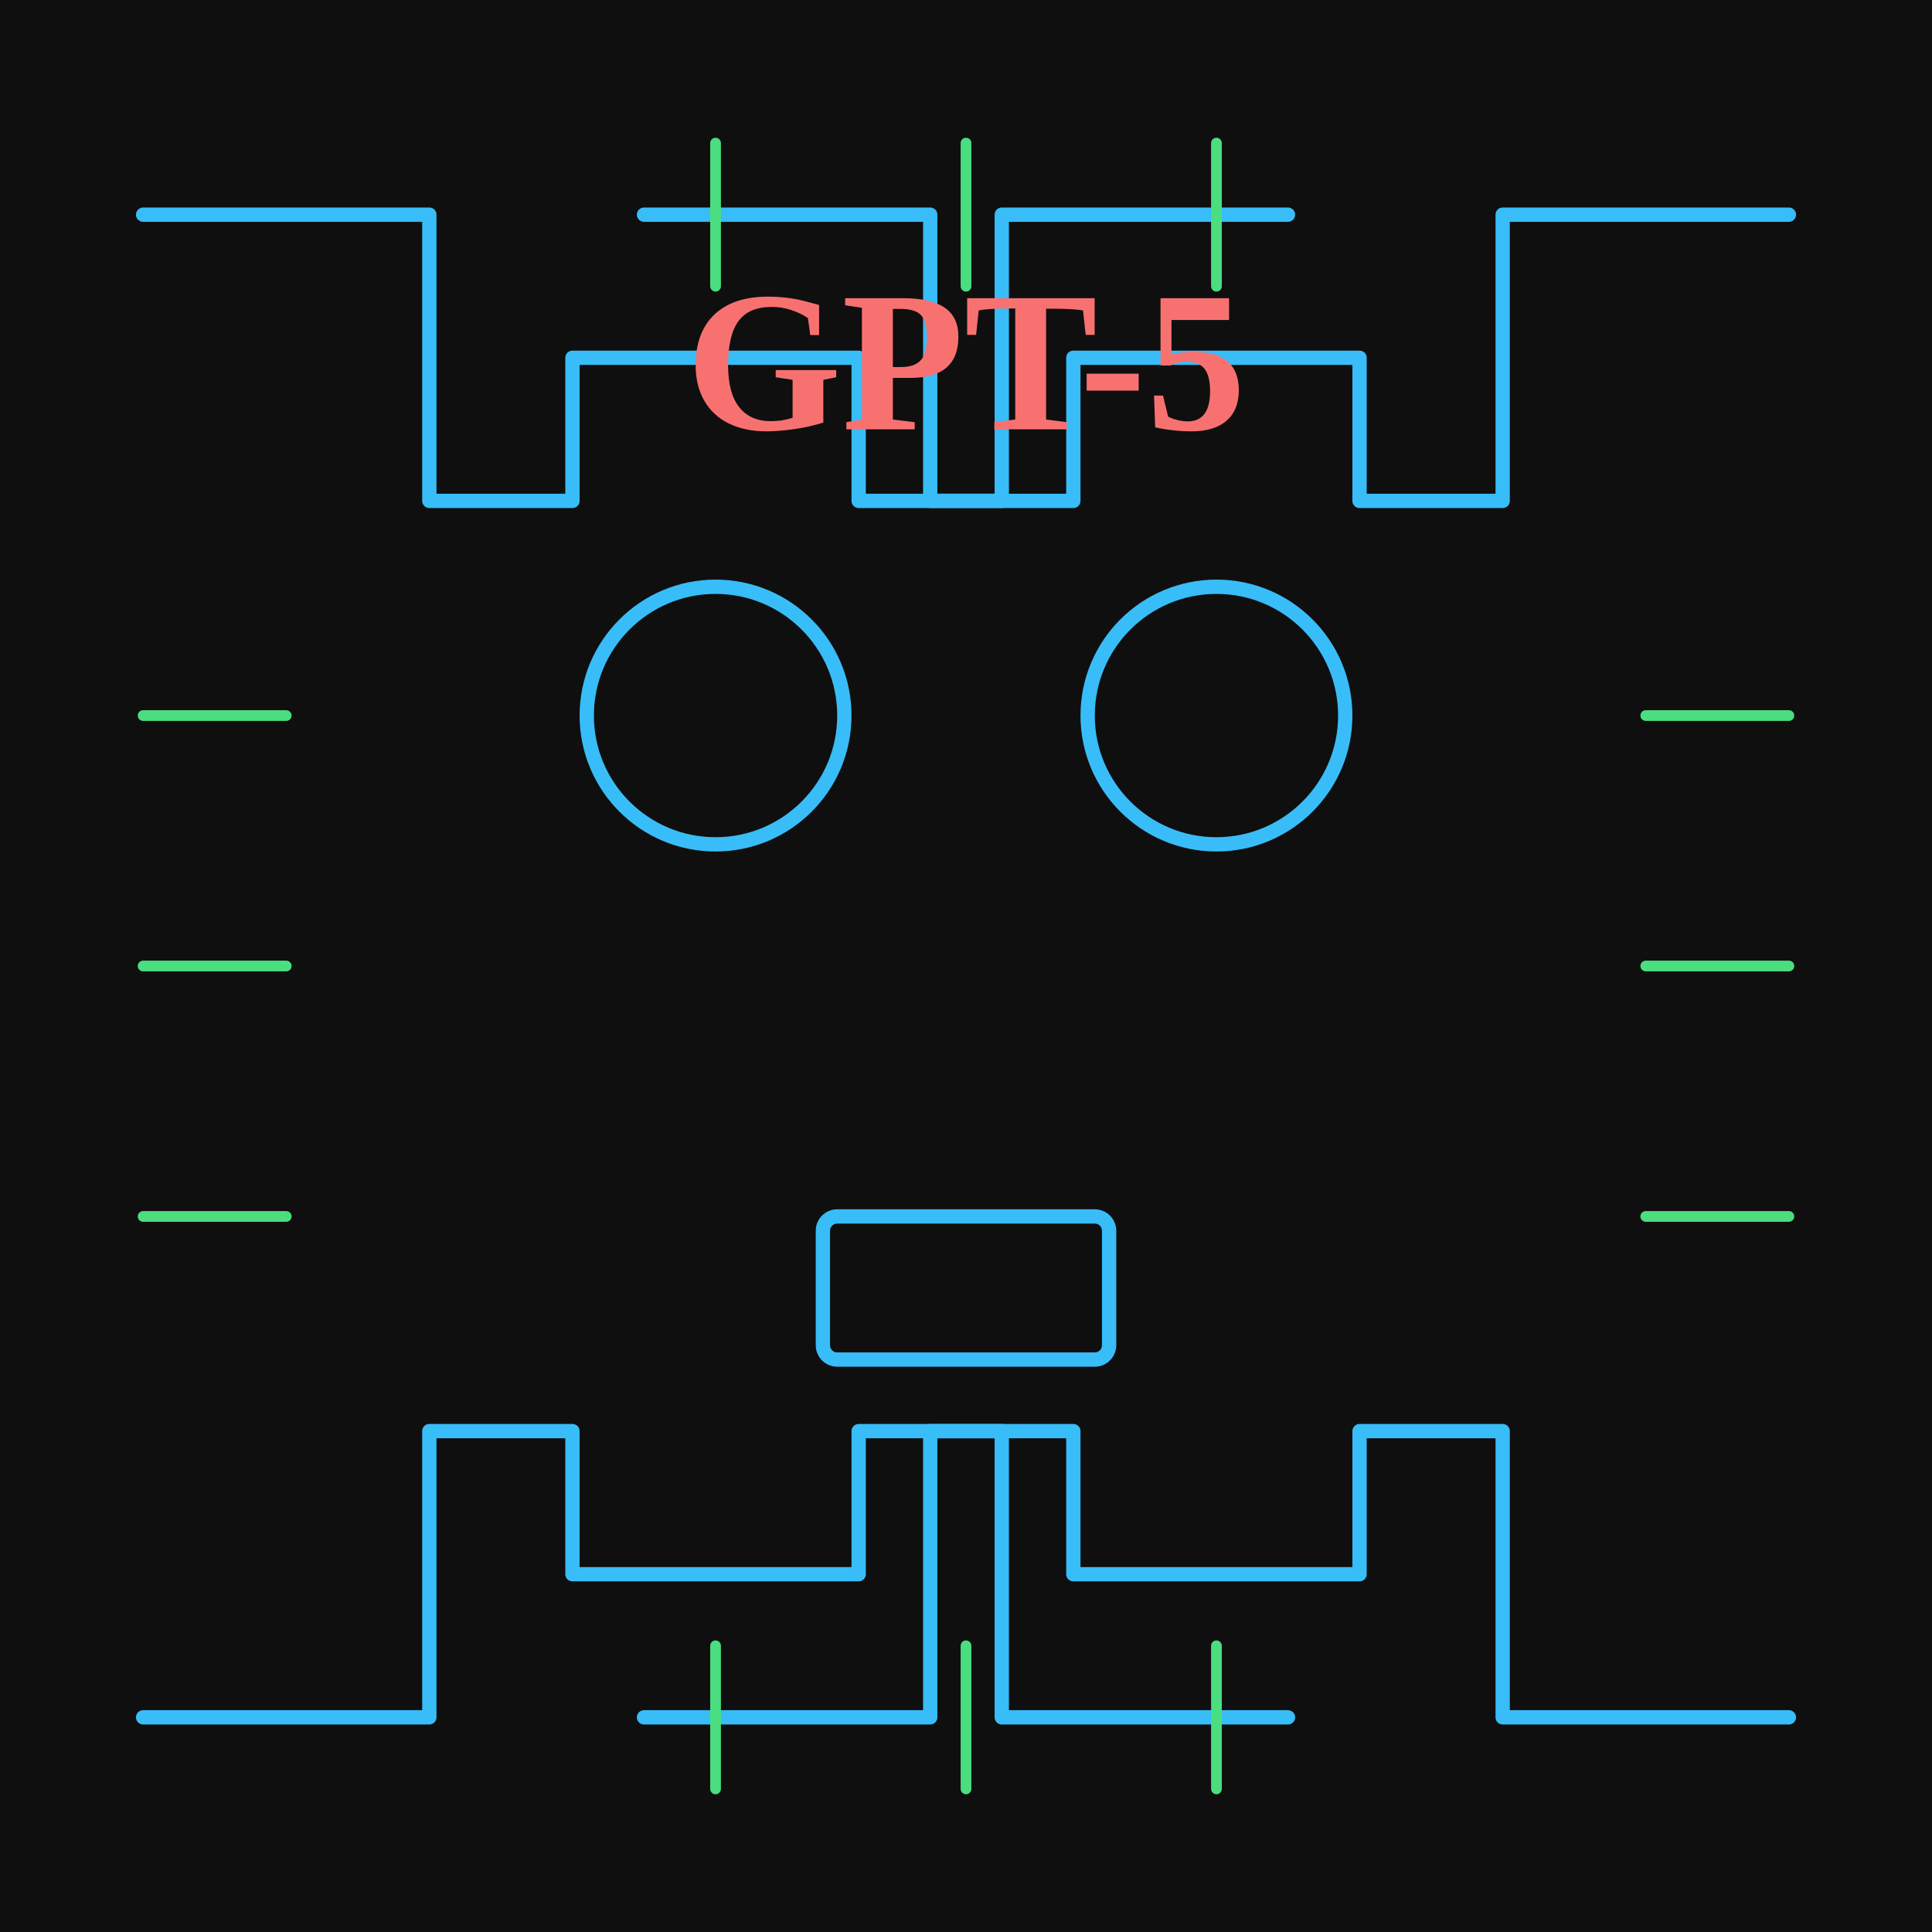
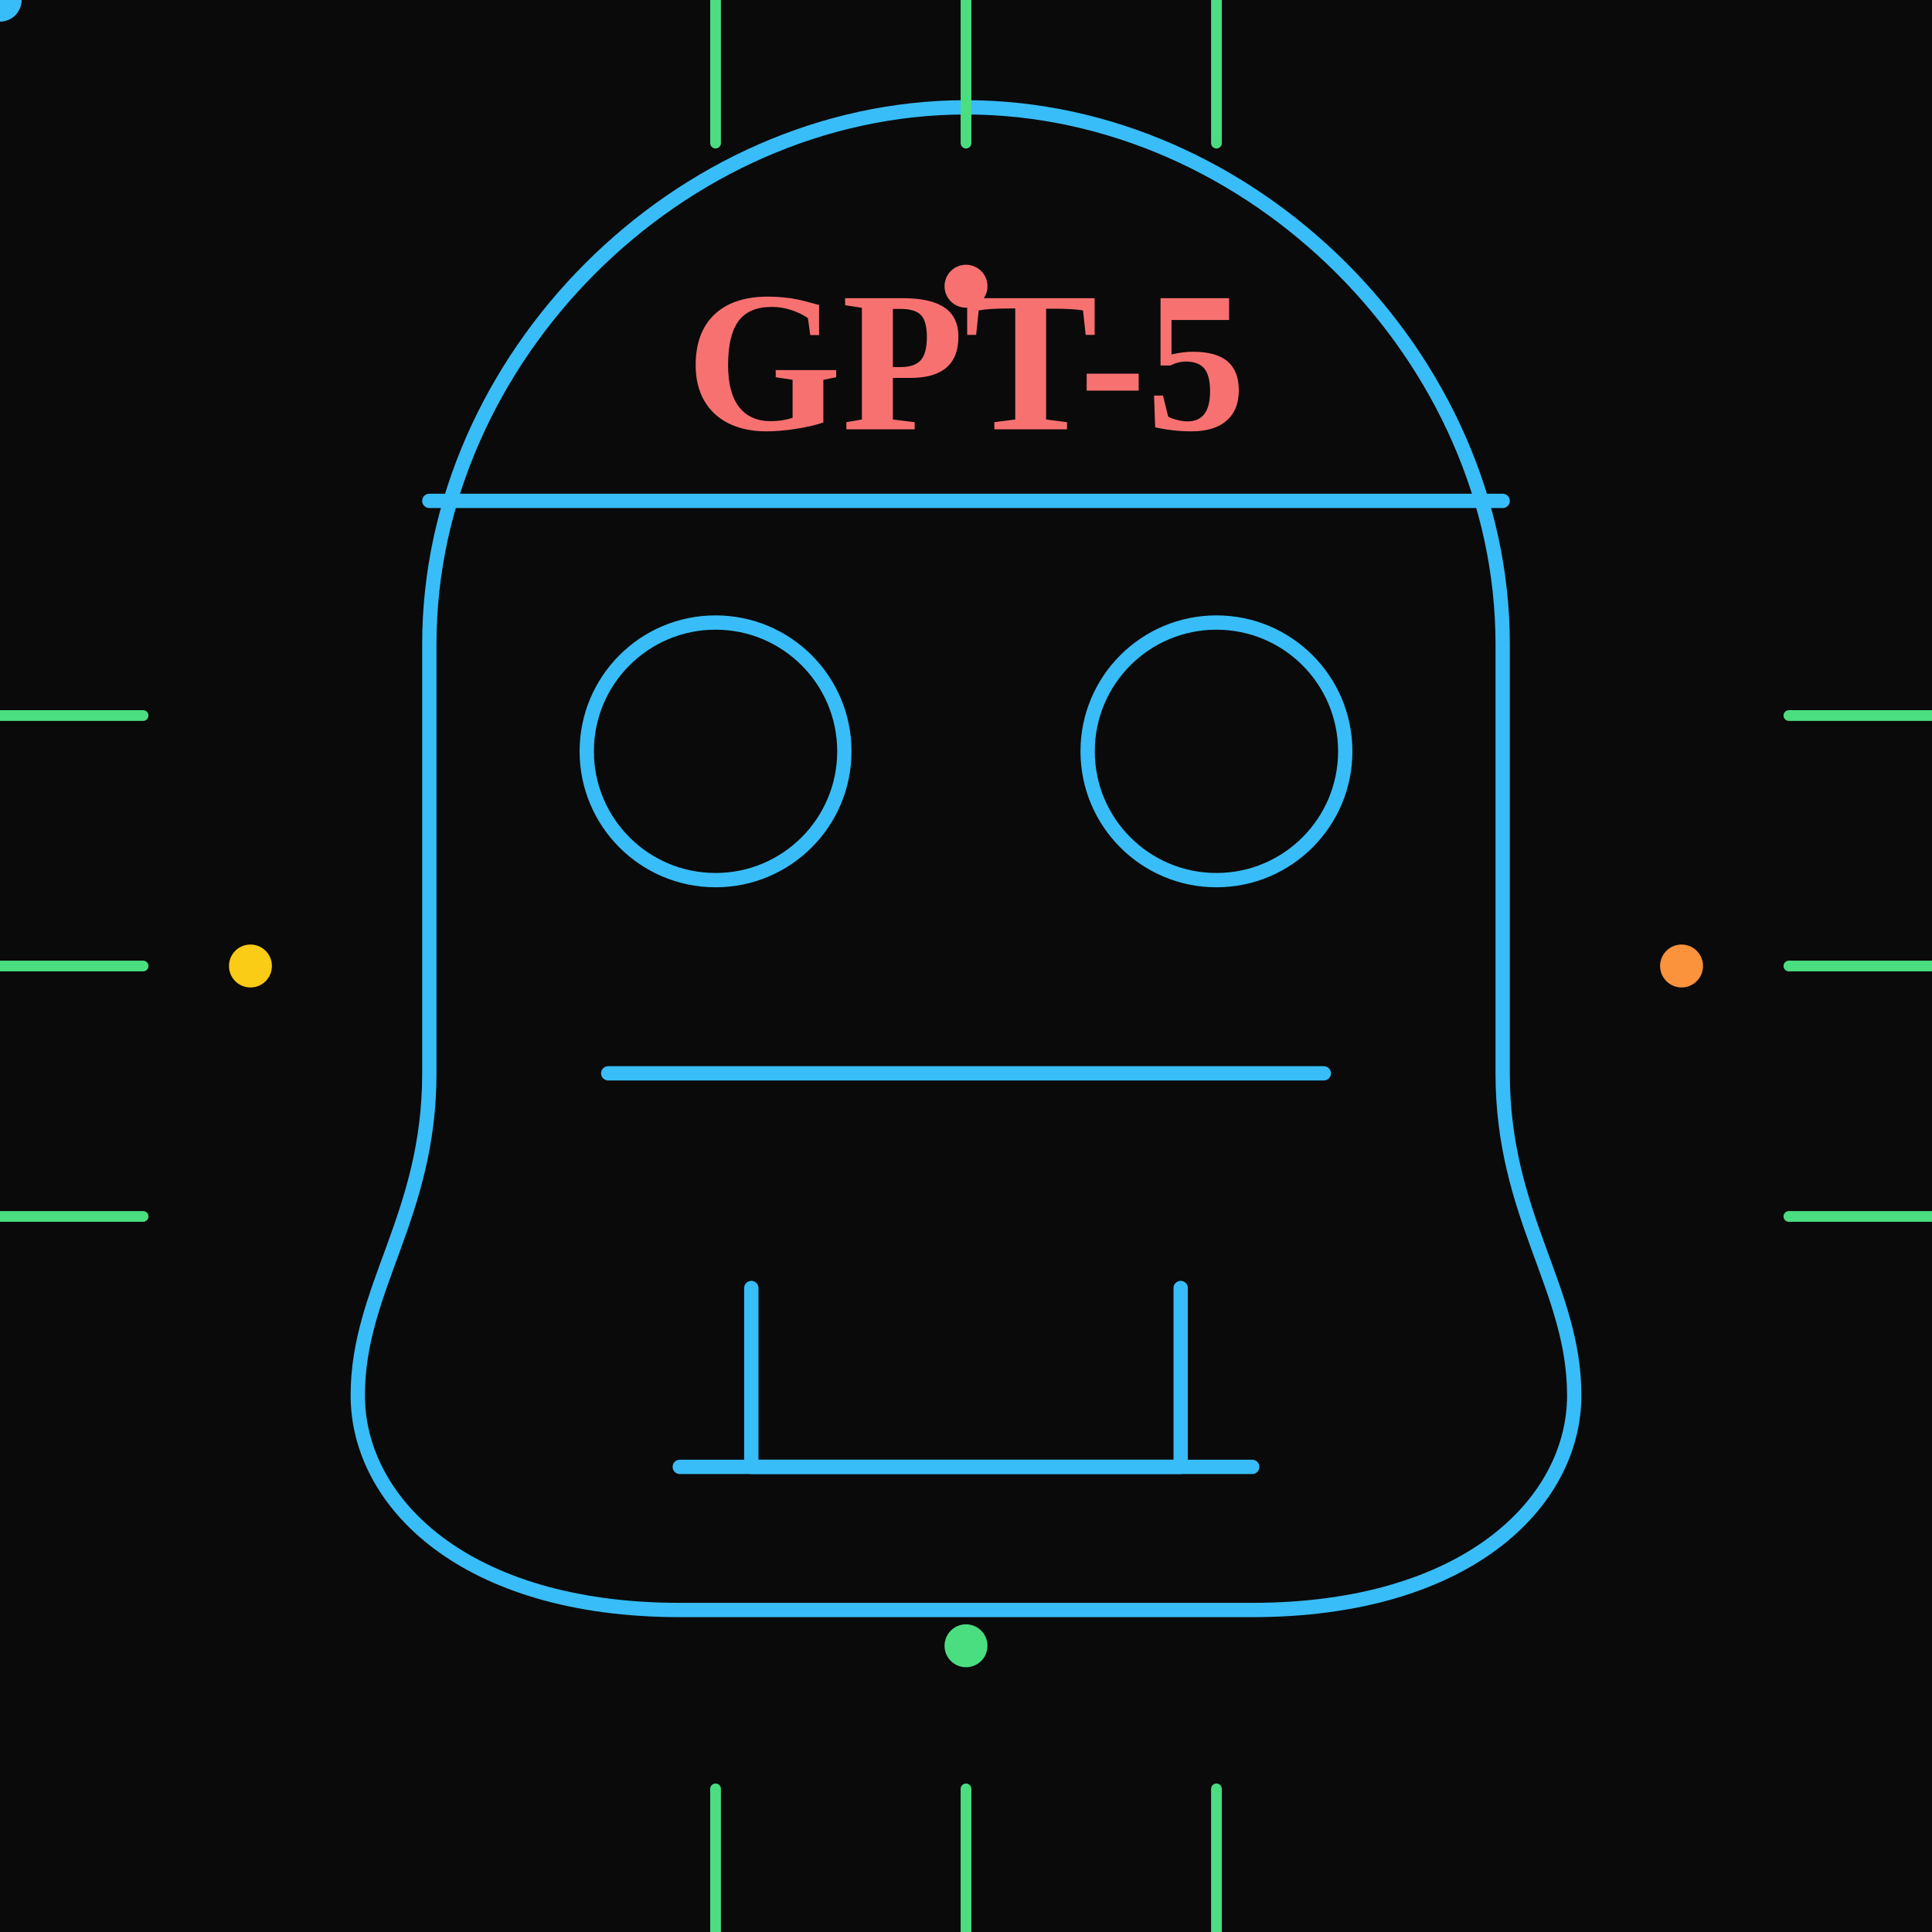
- <svg xmlns="http://www.w3.org/2000/svg" viewBox="0 0 270 270" fill="none">
-   <rect width="270" height="270" fill="#0f0f0f" />
-   <g stroke="#38bdf8" stroke-width="2" stroke-linecap="round" stroke-linejoin="round">
-     <path d="M20 30h40v40h20V50h40v20h20V30h40" />
-     <path d="M250 30h-40v40h-20V50h-40v20h-20V30h-40" />
-     <path d="M20 240h40v-40h20v20h40v-20h20v40h40" />
-     <path d="M250 240h-40v-40h-20v20h-40v-20h-20v40h-40" />
-     <circle cx="100" cy="100" r="18" />
-     <circle cx="170" cy="100" r="18" />
-     <rect x="115" y="170" width="40" height="20" rx="2" />
+ <svg xmlns="http://www.w3.org/2000/svg" xmlns:xlink="http://www.w3.org/1999/xlink" viewBox="0 0 270 270" fill="none">
+   <rect width="270" height="270" fill="#0a0a0a" />
+   <g id="skull" stroke="#38bdf8" stroke-width="2" stroke-linecap="round" stroke-linejoin="round">
+     <path d="M135 15c-40 0-75 35-75 75v60c0 20-10 30-10 45s15 30 45 30h80c30 0 45-15 45-30s-10-25-10-45v-60c0-40-35-75-75-75z" />
+     <path d="M85 150h100" />
+     <path d="M105 180v25h60v-25" />
+     <circle cx="100" cy="105" r="18" />
+     <circle cx="170" cy="105" r="18" />
+   </g>
+   <path id="topWire" d="M60 70h150" stroke="#38bdf8" stroke-width="2" stroke-linecap="round" />
+   <path id="jawWire" d="M95 205h80" stroke="#38bdf8" stroke-width="2" stroke-linecap="round" />
+   <circle r="3" fill="#38bdf8">
+     <animateMotion dur="4s" repeatCount="indefinite">
+       <mpath xlink:href="#topWire" />
+     </animateMotion>
+   </circle>
+   <circle r="3" fill="#38bdf8">
+     <animateMotion dur="5s" repeatCount="indefinite">
+       <mpath xlink:href="#jawWire" />
+     </animateMotion>
+   </circle>
+   <g id="lights">
+     <circle cx="135" cy="40" r="3" fill="#f87171">
+       <animate attributeName="opacity" values="1;0.2;1" dur="3s" repeatCount="indefinite" />
+     </circle>
+     <circle cx="135" cy="230" r="3" fill="#4ade80">
+       <animate attributeName="opacity" values="1;0.2;1" dur="2.5s" repeatCount="indefinite" />
+     </circle>
+     <circle cx="35" cy="135" r="3" fill="#facc15">
+       <animate attributeName="opacity" values="1;0.2;1" dur="2s" repeatCount="indefinite" />
+     </circle>
+     <circle cx="235" cy="135" r="3" fill="#fb923c">
+       <animate attributeName="opacity" values="1;0.2;1" dur="2.8s" repeatCount="indefinite" />
+     </circle>
+   </g>
+   <g stroke="#4ade80" stroke-width="1.5" stroke-linecap="round">
+     <path d="M135 0v20M100 0v20M170 0v20" />
+     <path d="M135 270v-20M100 270v-20M170 270v-20" />
+     <path d="M0 135h20M0 100h20M0 170h20" />
+     <path d="M270 135h-20M270 100h-20M270 170h-20" />
  </g>
  <text x="135" y="60" text-anchor="middle" font-size="28" font-weight="700" fill="#f87171">GPT-5</text>
-   <g stroke="#4ade80" stroke-width="1.5" stroke-linecap="round">
-     <path d="M135 20v20M100 20v20M170 20v20" />
-     <path d="M135 250v-20M100 250v-20M170 250v-20" />
-     <path d="M20 135h20M20 100h20M20 170h20" />
-     <path d="M250 135h-20M250 100h-20M250 170h-20" />
-   </g>
</svg>
